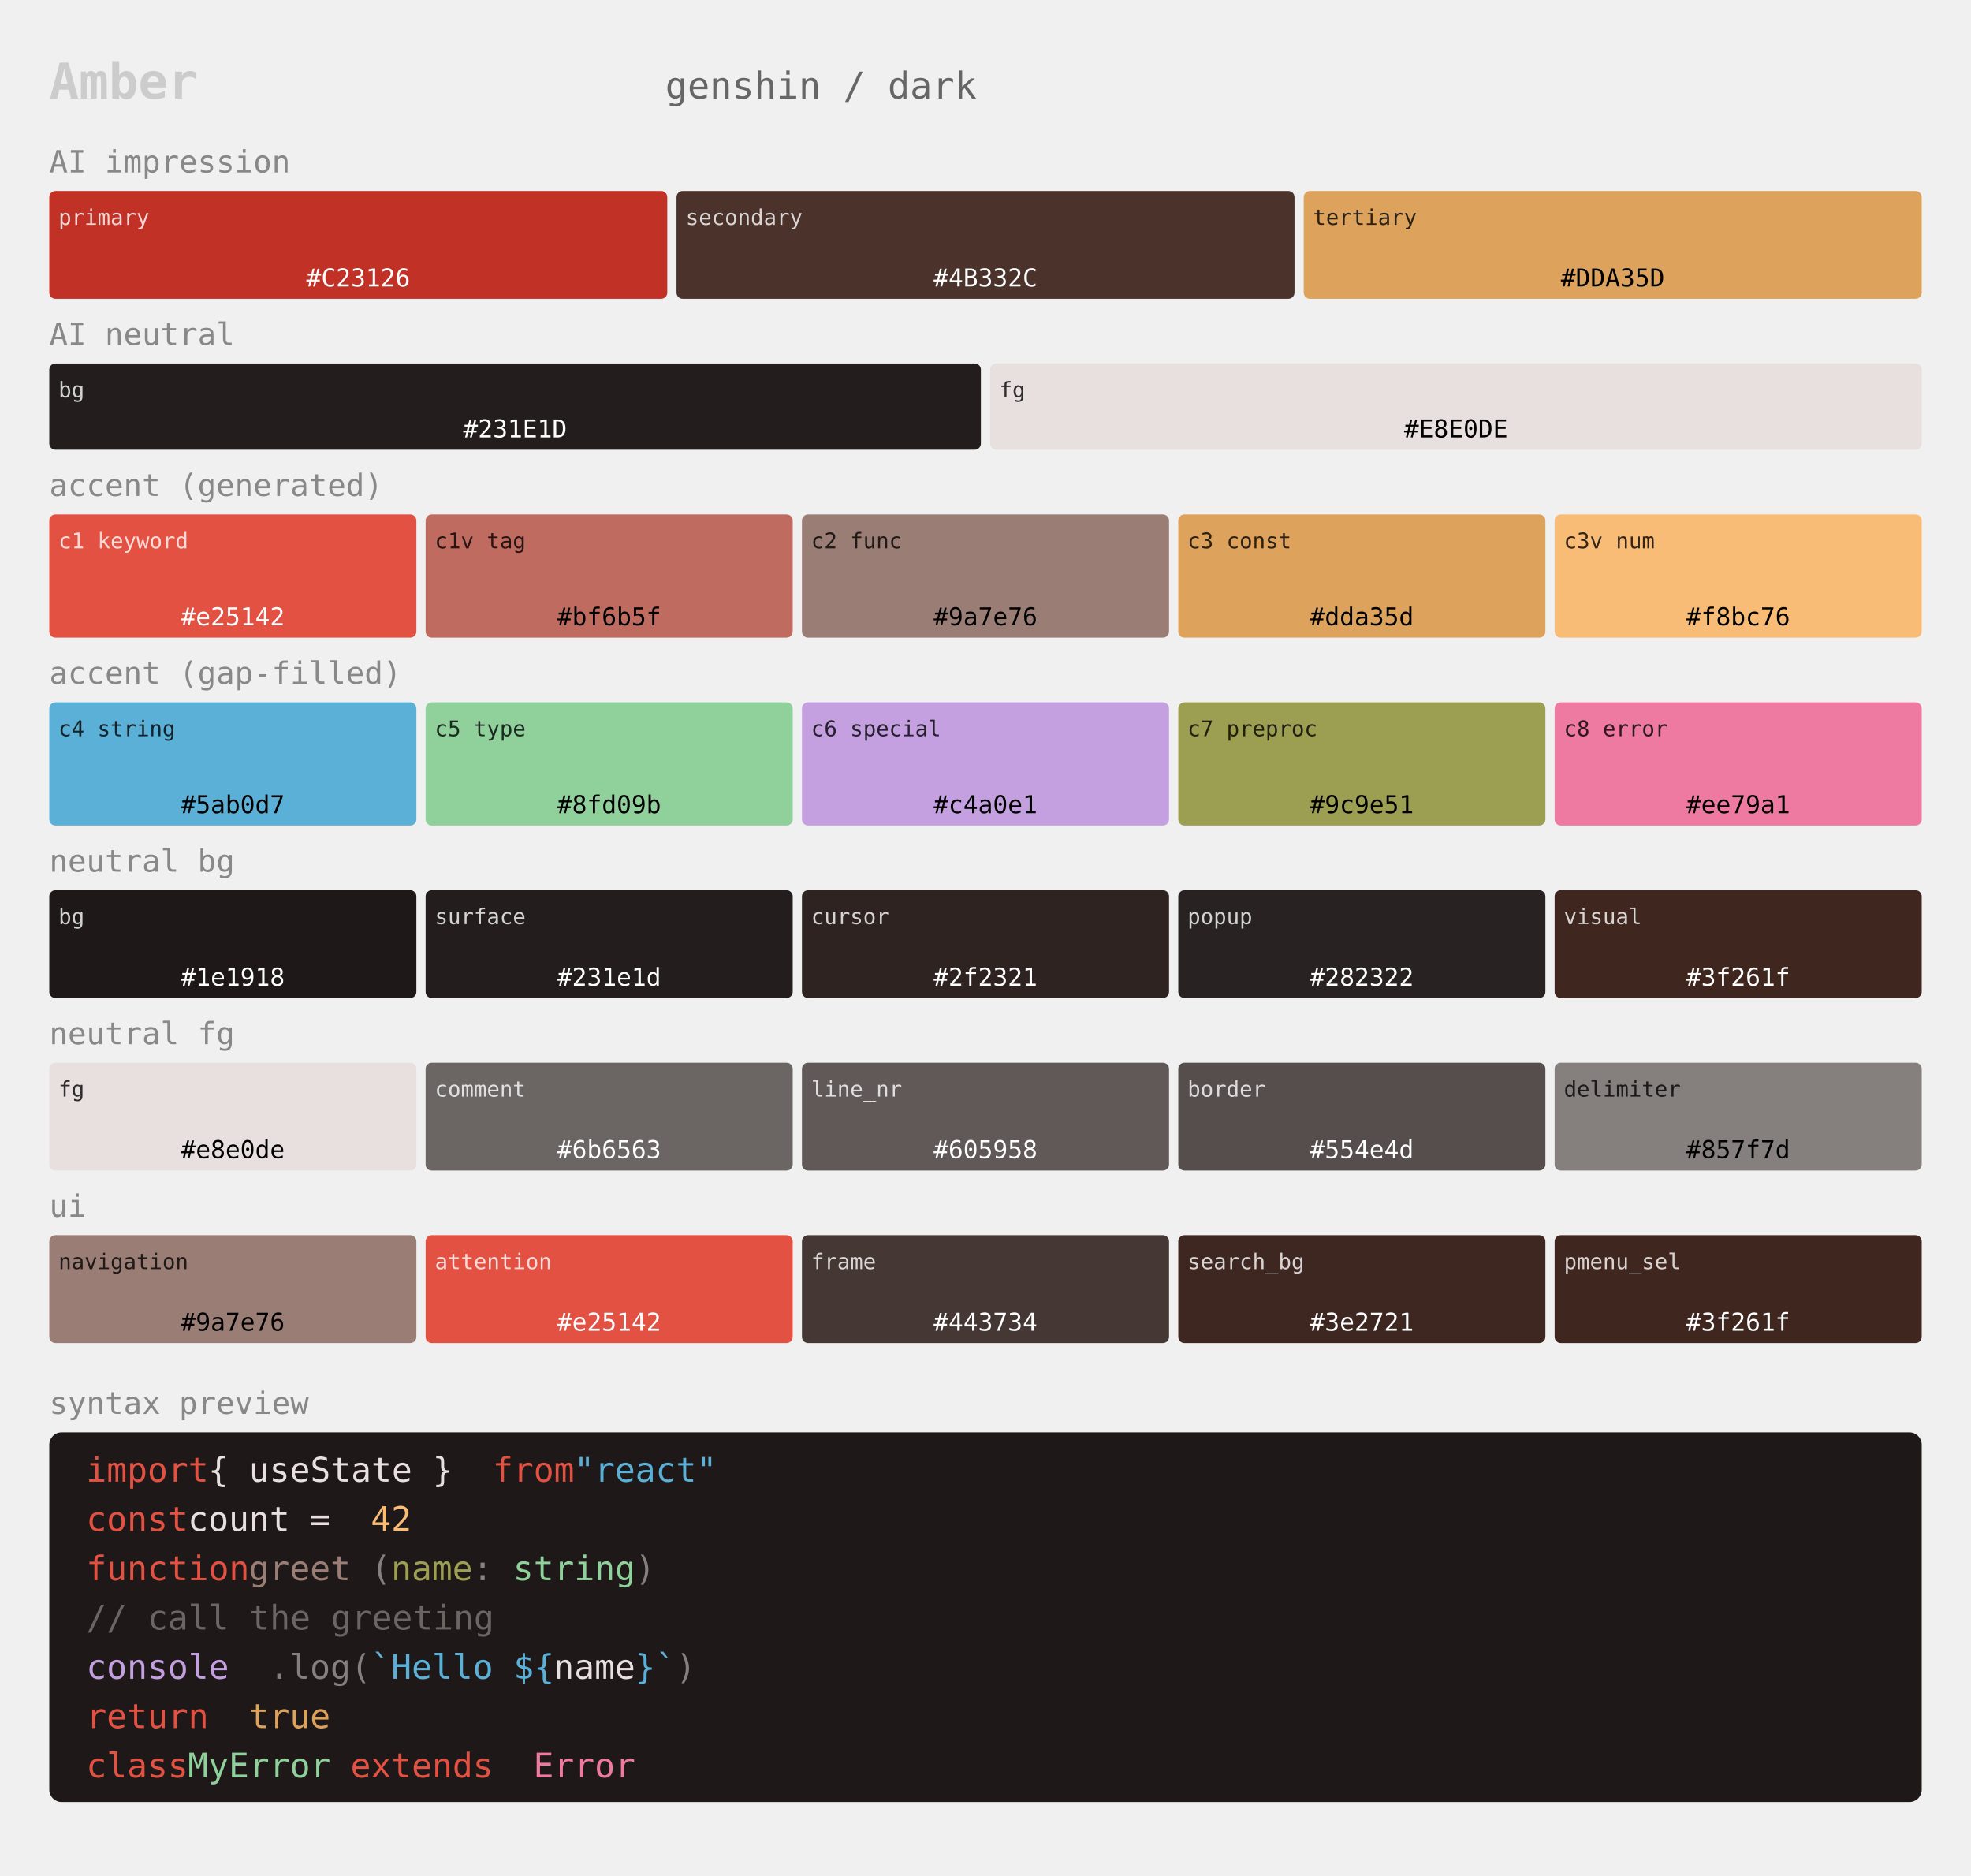
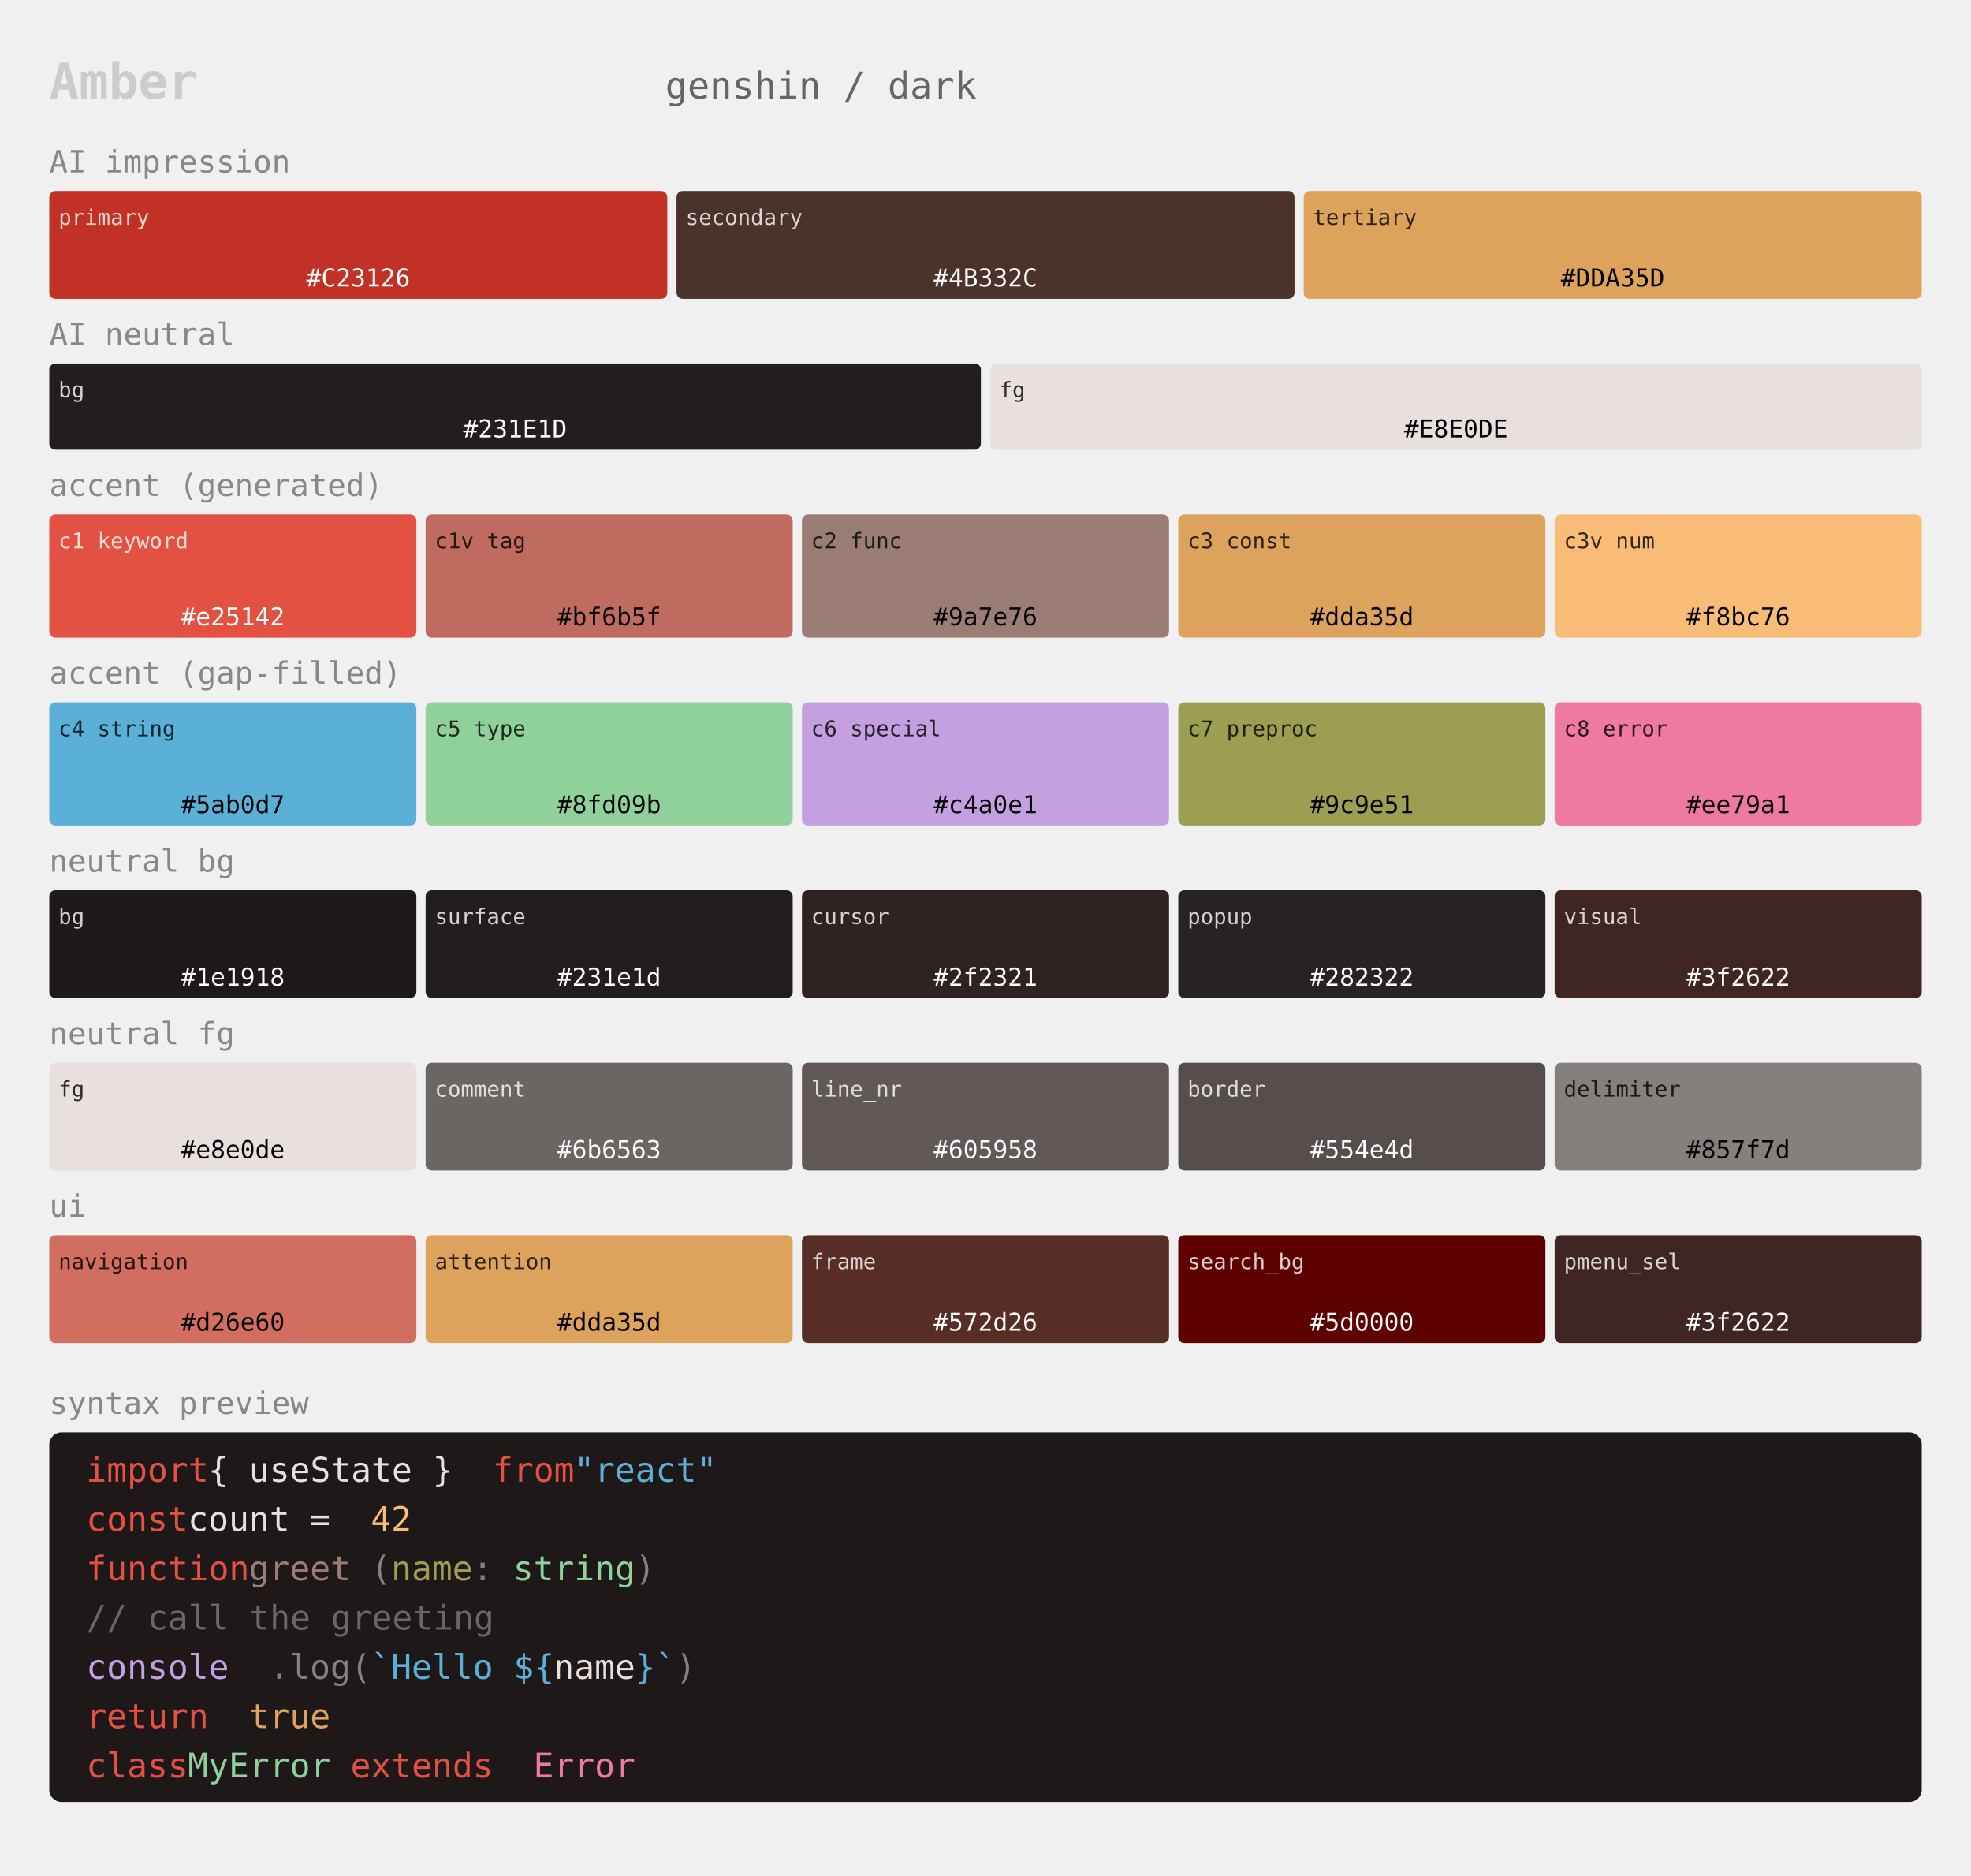
<svg xmlns="http://www.w3.org/2000/svg" width="640" height="609" style="background:#0a0a0a; font-family:ui-monospace,monospace;">
  <text x="16" y="32" fill="#ccc" font-size="16" font-weight="bold">Amber</text>
  <text x="216" y="32" fill="#666" font-size="12">genshin / dark</text>
  <text x="16" y="56" fill="#888" font-size="10">AI impression</text>
  <rect x="16" y="62" width="200.667" height="35" fill="#C23126" rx="2" />
  <text x="19" y="73" fill="#ffffff" font-size="7" opacity="0.8">primary</text>
  <text x="116.333" y="93" fill="#ffffff" font-size="8" text-anchor="middle">#C23126</text>
  <rect x="219.667" y="62" width="200.667" height="35" fill="#4B332C" rx="2" />
  <text x="222.667" y="73" fill="#ffffff" font-size="7" opacity="0.8">secondary</text>
  <text x="320" y="93" fill="#ffffff" font-size="8" text-anchor="middle">#4B332C</text>
  <rect x="423.333" y="62" width="200.667" height="35" fill="#DDA35D" rx="2" />
  <text x="426.333" y="73" fill="#000000" font-size="7" opacity="0.8">tertiary</text>
  <text x="523.667" y="93" fill="#000000" font-size="8" text-anchor="middle">#DDA35D</text>
  <text x="16" y="112" fill="#888" font-size="10">AI neutral</text>
  <rect x="16" y="118" width="302.5" height="28" fill="#231E1D" rx="2" />
  <text x="19" y="129" fill="#ffffff" font-size="7" opacity="0.8">bg</text>
  <text x="167.25" y="142" fill="#ffffff" font-size="8" text-anchor="middle">#231E1D</text>
  <rect x="321.5" y="118" width="302.5" height="28" fill="#E8E0DE" rx="2" />
  <text x="324.5" y="129" fill="#000000" font-size="7" opacity="0.8">fg</text>
  <text x="472.75" y="142" fill="#000000" font-size="8" text-anchor="middle">#E8E0DE</text>
  <text x="16" y="161" fill="#888" font-size="10">accent (generated)</text>
  <rect x="16" y="167" width="119.2" height="40" fill="#e25142" rx="2" />
  <text x="19" y="178" fill="#ffffff" font-size="7" opacity="0.8">c1 keyword</text>
  <text x="75.6" y="203" fill="#ffffff" font-size="8" text-anchor="middle">#e25142</text>
  <rect x="138.2" y="167" width="119.2" height="40" fill="#bf6b5f" rx="2" />
  <text x="141.2" y="178" fill="#000000" font-size="7" opacity="0.8">c1v tag</text>
  <text x="197.8" y="203" fill="#000000" font-size="8" text-anchor="middle">#bf6b5f</text>
  <rect x="260.4" y="167" width="119.2" height="40" fill="#9a7e76" rx="2" />
  <text x="263.4" y="178" fill="#000000" font-size="7" opacity="0.8">c2 func</text>
  <text x="320" y="203" fill="#000000" font-size="8" text-anchor="middle">#9a7e76</text>
  <rect x="382.6" y="167" width="119.2" height="40" fill="#dda35d" rx="2" />
  <text x="385.6" y="178" fill="#000000" font-size="7" opacity="0.8">c3 const</text>
  <text x="442.2" y="203" fill="#000000" font-size="8" text-anchor="middle">#dda35d</text>
  <rect x="504.8" y="167" width="119.2" height="40" fill="#f8bc76" rx="2" />
  <text x="507.8" y="178" fill="#000000" font-size="7" opacity="0.8">c3v num</text>
  <text x="564.4" y="203" fill="#000000" font-size="8" text-anchor="middle">#f8bc76</text>
  <text x="16" y="222" fill="#888" font-size="10">accent (gap-filled)</text>
  <rect x="16" y="228" width="119.2" height="40" fill="#5ab0d7" rx="2" />
  <text x="19" y="239" fill="#000000" font-size="7" opacity="0.8">c4 string</text>
  <text x="75.6" y="264" fill="#000000" font-size="8" text-anchor="middle">#5ab0d7</text>
  <rect x="138.2" y="228" width="119.2" height="40" fill="#8fd09b" rx="2" />
  <text x="141.2" y="239" fill="#000000" font-size="7" opacity="0.8">c5 type</text>
  <text x="197.8" y="264" fill="#000000" font-size="8" text-anchor="middle">#8fd09b</text>
  <rect x="260.4" y="228" width="119.2" height="40" fill="#c4a0e1" rx="2" />
  <text x="263.4" y="239" fill="#000000" font-size="7" opacity="0.8">c6 special</text>
  <text x="320" y="264" fill="#000000" font-size="8" text-anchor="middle">#c4a0e1</text>
  <rect x="382.6" y="228" width="119.2" height="40" fill="#9c9e51" rx="2" />
  <text x="385.6" y="239" fill="#000000" font-size="7" opacity="0.8">c7 preproc</text>
  <text x="442.2" y="264" fill="#000000" font-size="8" text-anchor="middle">#9c9e51</text>
  <rect x="504.8" y="228" width="119.2" height="40" fill="#ee79a1" rx="2" />
  <text x="507.8" y="239" fill="#000000" font-size="7" opacity="0.8">c8 error</text>
  <text x="564.4" y="264" fill="#000000" font-size="8" text-anchor="middle">#ee79a1</text>
  <text x="16" y="283" fill="#888" font-size="10">neutral bg</text>
  <rect x="16" y="289" width="119.2" height="35" fill="#1e1918" rx="2" />
  <text x="19" y="300" fill="#ffffff" font-size="7" opacity="0.8">bg</text>
  <text x="75.6" y="320" fill="#ffffff" font-size="8" text-anchor="middle">#1e1918</text>
  <rect x="138.2" y="289" width="119.2" height="35" fill="#231e1d" rx="2" />
  <text x="141.2" y="300" fill="#ffffff" font-size="7" opacity="0.8">surface</text>
  <text x="197.8" y="320" fill="#ffffff" font-size="8" text-anchor="middle">#231e1d</text>
  <rect x="260.4" y="289" width="119.2" height="35" fill="#2f2321" rx="2" />
  <text x="263.4" y="300" fill="#ffffff" font-size="7" opacity="0.8">cursor</text>
  <text x="320" y="320" fill="#ffffff" font-size="8" text-anchor="middle">#2f2321</text>
  <rect x="382.6" y="289" width="119.2" height="35" fill="#282322" rx="2" />
  <text x="385.6" y="300" fill="#ffffff" font-size="7" opacity="0.8">popup</text>
  <text x="442.2" y="320" fill="#ffffff" font-size="8" text-anchor="middle">#282322</text>
-   <rect x="504.8" y="289" width="119.2" height="35" fill="#3f261f" rx="2" />
+   <rect x="504.8" y="289" width="119.2" height="35" fill="#3f2622" rx="2" />
  <text x="507.8" y="300" fill="#ffffff" font-size="7" opacity="0.8">visual</text>
-   <text x="564.4" y="320" fill="#ffffff" font-size="8" text-anchor="middle">#3f261f</text>
+   <text x="564.4" y="320" fill="#ffffff" font-size="8" text-anchor="middle">#3f2622</text>
  <text x="16" y="339" fill="#888" font-size="10">neutral fg</text>
  <rect x="16" y="345" width="119.2" height="35" fill="#e8e0de" rx="2" />
  <text x="19" y="356" fill="#000000" font-size="7" opacity="0.8">fg</text>
  <text x="75.6" y="376" fill="#000000" font-size="8" text-anchor="middle">#e8e0de</text>
  <rect x="138.2" y="345" width="119.2" height="35" fill="#6b6563" rx="2" />
  <text x="141.2" y="356" fill="#ffffff" font-size="7" opacity="0.8">comment</text>
  <text x="197.8" y="376" fill="#ffffff" font-size="8" text-anchor="middle">#6b6563</text>
  <rect x="260.4" y="345" width="119.2" height="35" fill="#605958" rx="2" />
  <text x="263.4" y="356" fill="#ffffff" font-size="7" opacity="0.8">line_nr</text>
  <text x="320" y="376" fill="#ffffff" font-size="8" text-anchor="middle">#605958</text>
  <rect x="382.6" y="345" width="119.2" height="35" fill="#554e4d" rx="2" />
  <text x="385.6" y="356" fill="#ffffff" font-size="7" opacity="0.8">border</text>
  <text x="442.2" y="376" fill="#ffffff" font-size="8" text-anchor="middle">#554e4d</text>
  <rect x="504.8" y="345" width="119.2" height="35" fill="#857f7d" rx="2" />
  <text x="507.8" y="356" fill="#000000" font-size="7" opacity="0.8">delimiter</text>
  <text x="564.4" y="376" fill="#000000" font-size="8" text-anchor="middle">#857f7d</text>
  <text x="16" y="395" fill="#888" font-size="10">ui</text>
-   <rect x="16" y="401" width="119.2" height="35" fill="#9a7e76" rx="2" />
+   <rect x="16" y="401" width="119.2" height="35" fill="#d26e60" rx="2" />
  <text x="19" y="412" fill="#000000" font-size="7" opacity="0.8">navigation</text>
-   <text x="75.6" y="432" fill="#000000" font-size="8" text-anchor="middle">#9a7e76</text>
-   <rect x="138.2" y="401" width="119.2" height="35" fill="#e25142" rx="2" />
-   <text x="141.2" y="412" fill="#ffffff" font-size="7" opacity="0.8">attention</text>
-   <text x="197.8" y="432" fill="#ffffff" font-size="8" text-anchor="middle">#e25142</text>
-   <rect x="260.4" y="401" width="119.2" height="35" fill="#443734" rx="2" />
+   <text x="75.6" y="432" fill="#000000" font-size="8" text-anchor="middle">#d26e60</text>
+   <rect x="138.2" y="401" width="119.2" height="35" fill="#dda35d" rx="2" />
+   <text x="141.2" y="412" fill="#000000" font-size="7" opacity="0.8">attention</text>
+   <text x="197.8" y="432" fill="#000000" font-size="8" text-anchor="middle">#dda35d</text>
+   <rect x="260.4" y="401" width="119.2" height="35" fill="#572d26" rx="2" />
  <text x="263.4" y="412" fill="#ffffff" font-size="7" opacity="0.8">frame</text>
-   <text x="320" y="432" fill="#ffffff" font-size="8" text-anchor="middle">#443734</text>
-   <rect x="382.6" y="401" width="119.2" height="35" fill="#3e2721" rx="2" />
+   <text x="320" y="432" fill="#ffffff" font-size="8" text-anchor="middle">#572d26</text>
+   <rect x="382.6" y="401" width="119.2" height="35" fill="#5d0000" rx="2" />
  <text x="385.6" y="412" fill="#ffffff" font-size="7" opacity="0.8">search_bg</text>
-   <text x="442.2" y="432" fill="#ffffff" font-size="8" text-anchor="middle">#3e2721</text>
-   <rect x="504.8" y="401" width="119.2" height="35" fill="#3f261f" rx="2" />
+   <text x="442.2" y="432" fill="#ffffff" font-size="8" text-anchor="middle">#5d0000</text>
+   <rect x="504.8" y="401" width="119.2" height="35" fill="#3f2622" rx="2" />
  <text x="507.8" y="412" fill="#ffffff" font-size="7" opacity="0.8">pmenu_sel</text>
-   <text x="564.4" y="432" fill="#ffffff" font-size="8" text-anchor="middle">#3f261f</text>
+   <text x="564.4" y="432" fill="#ffffff" font-size="8" text-anchor="middle">#3f2622</text>
  <text x="16" y="459" fill="#888" font-size="10">syntax preview</text>
  <rect x="16" y="465" width="608" height="120" fill="#1e1918" rx="4" />
  <text x="28" y="481" fill="#e25142" font-size="11" font-family="monospace">import</text>
  <text x="67.6" y="481" fill="#e8e0de" font-size="11" font-family="monospace"> { useState } </text>
  <text x="160" y="481" fill="#e25142" font-size="11" font-family="monospace">from</text>
  <text x="186.4" y="481" fill="#5ab0d7" font-size="11" font-family="monospace"> "react"</text>
  <text x="28" y="497" fill="#e25142" font-size="11" font-family="monospace">const</text>
  <text x="61" y="497" fill="#e8e0de" font-size="11" font-family="monospace"> count</text>
  <text x="100.6" y="497" fill="#e8e0de" font-size="11" font-family="monospace"> = </text>
  <text x="120.4" y="497" fill="#f8bc76" font-size="11" font-family="monospace">42</text>
  <text x="28" y="513" fill="#e25142" font-size="11" font-family="monospace">function</text>
  <text x="80.8" y="513" fill="#9a7e76" font-size="11" font-family="monospace"> greet</text>
  <text x="120.4" y="513" fill="#857f7d" font-size="11" font-family="monospace">(</text>
  <text x="127" y="513" fill="#9c9e51" font-size="11" font-family="monospace">name</text>
  <text x="153.4" y="513" fill="#857f7d" font-size="11" font-family="monospace">: </text>
  <text x="166.6" y="513" fill="#8fd09b" font-size="11" font-family="monospace">string</text>
  <text x="206.2" y="513" fill="#857f7d" font-size="11" font-family="monospace">)</text>
  <text x="28" y="529" fill="#6b6563" font-size="11" font-family="monospace">  // call the greeting</text>
  <text x="28" y="545" fill="#c4a0e1" font-size="11" font-family="monospace">  console</text>
  <text x="87.4" y="545" fill="#857f7d" font-size="11" font-family="monospace">.log(</text>
  <text x="120.4" y="545" fill="#5ab0d7" font-size="11" font-family="monospace">`Hello ${</text>
  <text x="179.8" y="545" fill="#e8e0de" font-size="11" font-family="monospace">name</text>
  <text x="206.2" y="545" fill="#5ab0d7" font-size="11" font-family="monospace">}`</text>
  <text x="219.4" y="545" fill="#857f7d" font-size="11" font-family="monospace">)</text>
  <text x="28" y="561" fill="#e25142" font-size="11" font-family="monospace">  return</text>
  <text x="80.8" y="561" fill="#dda35d" font-size="11" font-family="monospace"> true</text>
  <text x="28" y="577" fill="#e25142" font-size="11" font-family="monospace">class</text>
  <text x="61" y="577" fill="#8fd09b" font-size="11" font-family="monospace"> MyError</text>
  <text x="113.8" y="577" fill="#e25142" font-size="11" font-family="monospace"> extends </text>
  <text x="173.2" y="577" fill="#ee79a1" font-size="11" font-family="monospace">Error</text>
</svg>
